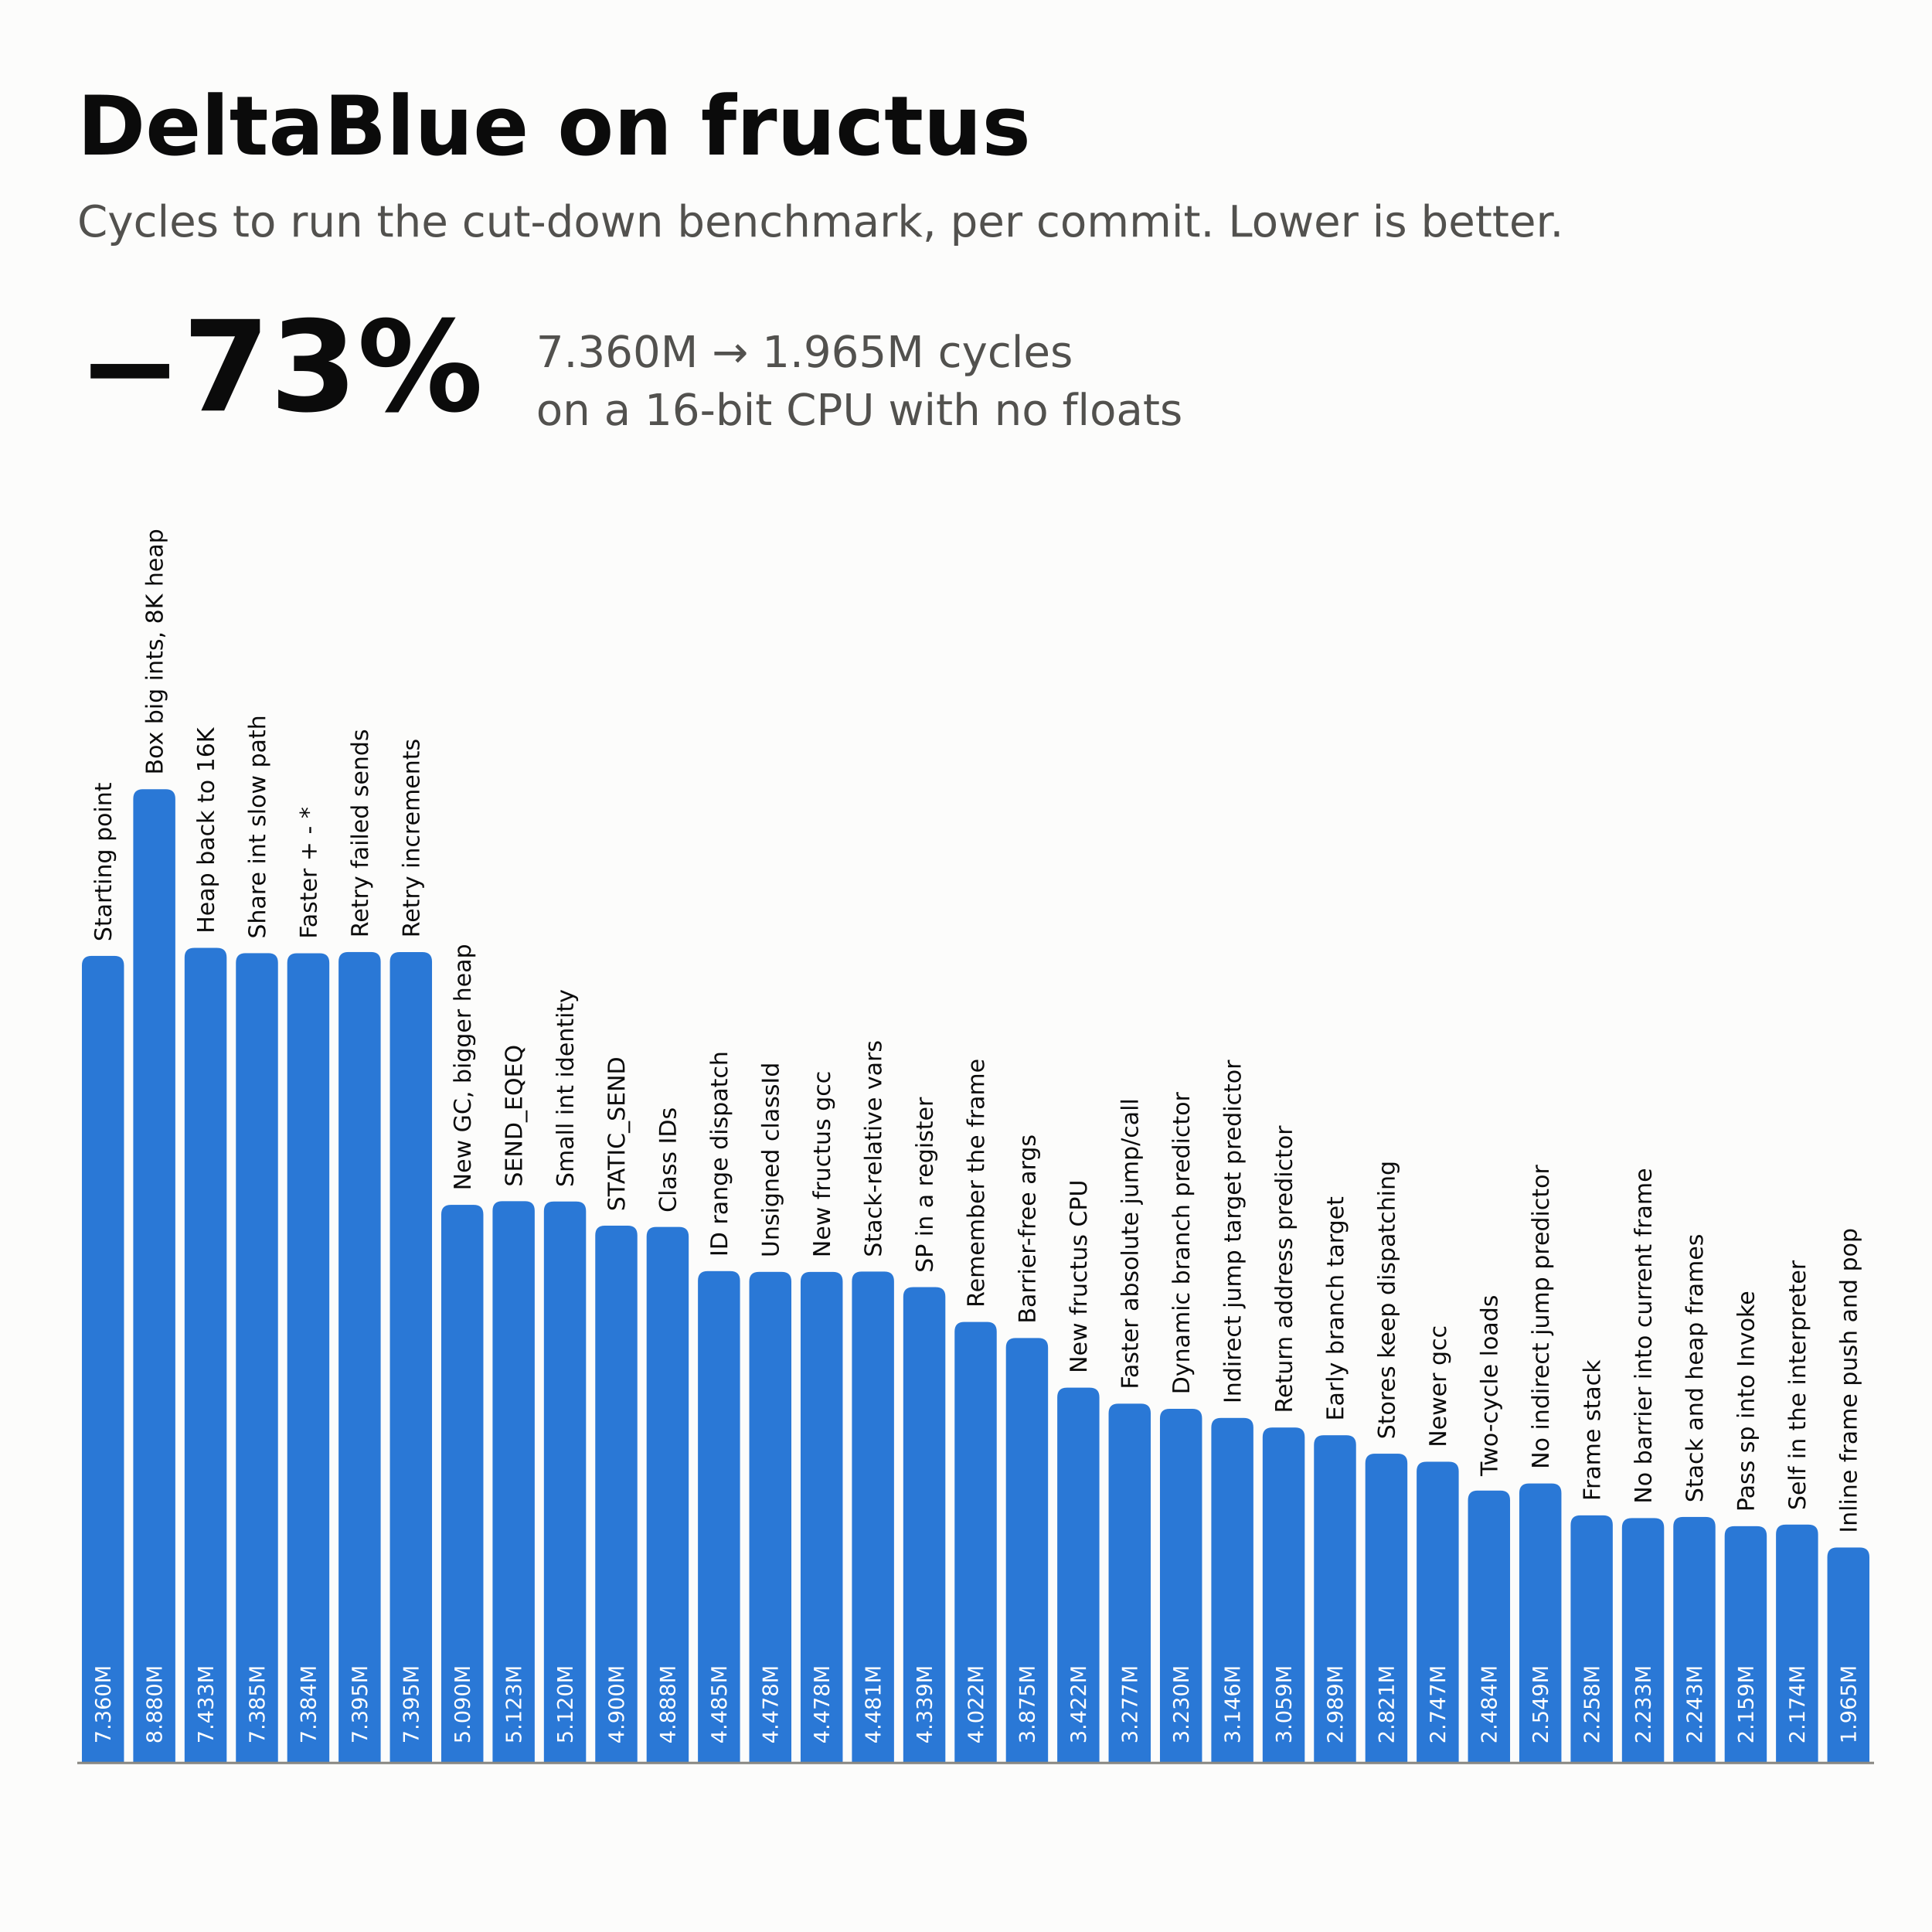
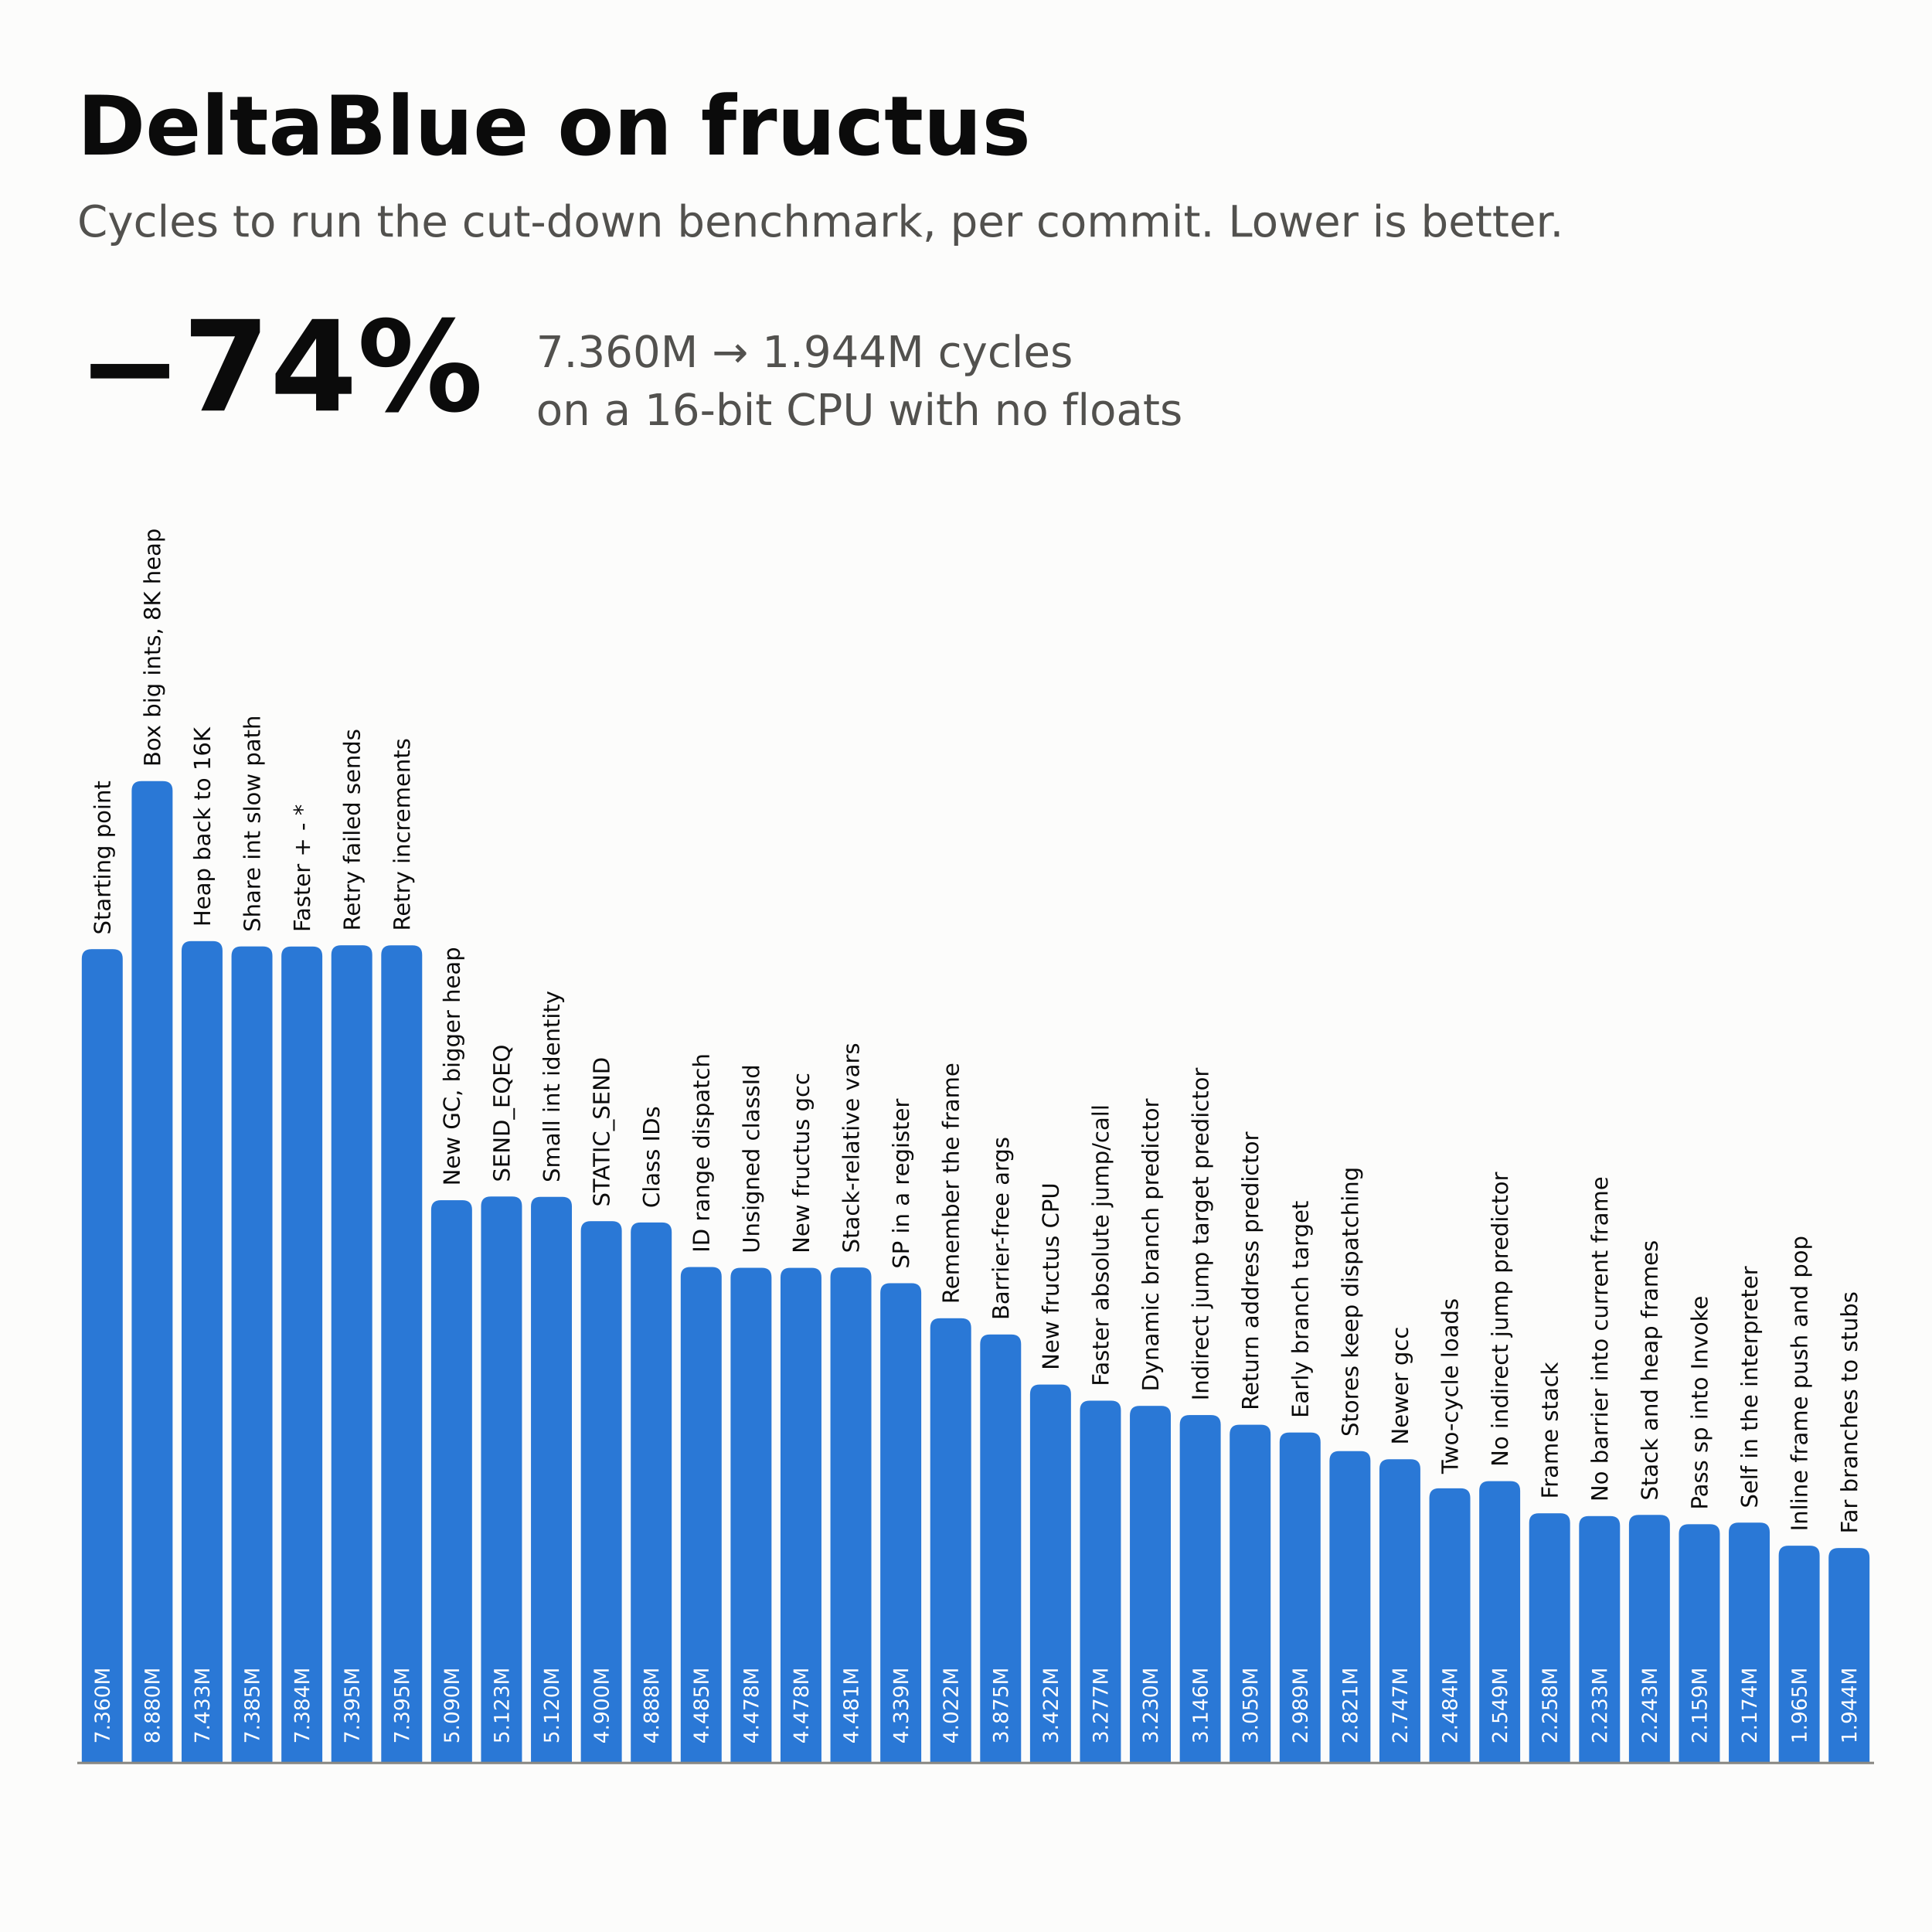
<svg xmlns="http://www.w3.org/2000/svg" width="800" height="800" viewBox="0 0 800 800" font-family="'DejaVu Sans', 'Liberation Sans', sans-serif">
  <rect width="800" height="800" fill="#fcfcfb" />
  <text x="32" y="64" font-size="34" font-weight="bold" fill="#0b0b0b">DeltaBlue on fructus</text>
  <text x="32" y="98" font-size="18" fill="#52514e">Cycles to run the cut-down benchmark, per commit. Lower is better.</text>
-   <text x="32" y="170" font-size="52" font-weight="bold" fill="#0b0b0b">−73%</text>
-   <text x="222" y="152" font-size="18" fill="#52514e">7.360M → 1.965M cycles</text>
+   <text x="32" y="170" font-size="52" font-weight="bold" fill="#0b0b0b">−74%</text>
+   <text x="222" y="152" font-size="18" fill="#52514e">7.360M → 1.944M cycles</text>
  <text x="222" y="176" font-size="18" fill="#52514e">on a 16-bit CPU with no floats</text>
-   <path d="M33.913,730 V399.813 Q33.913,395.813 37.913,395.813 H47.344 Q51.344,395.813 51.344,399.813 V730 Z" fill="#2a78d6" />
-   <text transform="translate(45.76613,722) rotate(-90)" font-size="8.715" fill="#ffffff">7.360M</text>
-   <text transform="translate(46.07988,389.8128) rotate(-90)" font-size="9.6" fill="#0b0b0b">Starting point</text>
-   <path d="M55.17,730 V330.796 Q55.17,326.796 59.17,326.796 H68.601 Q72.601,326.796 72.601,330.796 V730 Z" fill="#2a78d6" />
-   <text transform="translate(67.02327,722) rotate(-90)" font-size="8.715" fill="#ffffff">8.880M</text>
-   <text transform="translate(67.33702,320.7958) rotate(-90)" font-size="9.6" fill="#0b0b0b">Box big ints, 8K heap</text>
-   <path d="M76.427,730 V396.498 Q76.427,392.498 80.427,392.498 H89.858 Q93.858,392.498 93.858,396.498 V730 Z" fill="#2a78d6" />
-   <text transform="translate(88.28041,722) rotate(-90)" font-size="8.715" fill="#ffffff">7.433M</text>
-   <text transform="translate(88.59417,386.4981) rotate(-90)" font-size="9.6" fill="#0b0b0b">Heap back to 16K</text>
-   <path d="M97.685,730 V398.678 Q97.685,394.678 101.685,394.678 H111.115 Q115.115,394.678 115.115,398.678 V730 Z" fill="#2a78d6" />
-   <text transform="translate(109.5376,722) rotate(-90)" font-size="8.715" fill="#ffffff">7.385M</text>
-   <text transform="translate(109.8513,388.6776) rotate(-90)" font-size="9.6" fill="#0b0b0b">Share int slow path</text>
-   <path d="M118.942,730 V398.723 Q118.942,394.723 122.942,394.723 H132.373 Q136.373,394.723 136.373,398.723 V730 Z" fill="#2a78d6" />
-   <text transform="translate(130.7947,722) rotate(-90)" font-size="8.715" fill="#ffffff">7.384M</text>
-   <text transform="translate(131.1085,388.723) rotate(-90)" font-size="9.6" fill="#0b0b0b">Faster + - *</text>
-   <path d="M140.199,730 V398.214 Q140.199,394.214 144.199,394.214 H153.63 Q157.63,394.214 157.63,398.214 V730 Z" fill="#2a78d6" />
-   <text transform="translate(152.0518,722) rotate(-90)" font-size="8.715" fill="#ffffff">7.395M</text>
-   <text transform="translate(152.3656,388.2142) rotate(-90)" font-size="9.6" fill="#0b0b0b">Retry failed sends</text>
-   <path d="M161.456,730 V398.236 Q161.456,394.236 165.456,394.236 H174.887 Q178.887,394.236 178.887,398.236 V730 Z" fill="#2a78d6" />
-   <text transform="translate(173.309,722) rotate(-90)" font-size="8.715" fill="#ffffff">7.395M</text>
-   <text transform="translate(173.6227,388.2365) rotate(-90)" font-size="9.6" fill="#0b0b0b">Retry increments</text>
-   <path d="M182.713,730 V502.902 Q182.713,498.902 186.713,498.902 H196.144 Q200.144,498.902 200.144,502.902 V730 Z" fill="#2a78d6" />
-   <text transform="translate(194.5661,722) rotate(-90)" font-size="8.715" fill="#ffffff">5.090M</text>
-   <text transform="translate(194.8799,492.9019) rotate(-90)" font-size="9.6" fill="#0b0b0b">New GC, bigger heap</text>
-   <path d="M203.97,730 V501.382 Q203.97,497.382 207.97,497.382 H217.401 Q221.401,497.382 221.401,501.382 V730 Z" fill="#2a78d6" />
-   <text transform="translate(215.8233,722) rotate(-90)" font-size="8.715" fill="#ffffff">5.123M</text>
-   <text transform="translate(216.137,491.3824) rotate(-90)" font-size="9.6" fill="#0b0b0b">SEND_EQEQ</text>
-   <path d="M225.227,730 V501.522 Q225.227,497.522 229.227,497.522 H238.658 Q242.658,497.522 242.658,501.522 V730 Z" fill="#2a78d6" />
-   <text transform="translate(237.0804,722) rotate(-90)" font-size="8.715" fill="#ffffff">5.120M</text>
-   <text transform="translate(237.3942,491.5219) rotate(-90)" font-size="9.6" fill="#0b0b0b">Small int identity</text>
-   <path d="M246.485,730 V511.511 Q246.485,507.511 250.485,507.511 H259.915 Q263.915,507.511 263.915,511.511 V730 Z" fill="#2a78d6" />
-   <text transform="translate(258.3376,722) rotate(-90)" font-size="8.715" fill="#ffffff">4.900M</text>
-   <text transform="translate(258.6513,501.5112) rotate(-90)" font-size="9.6" fill="#0b0b0b">STATIC_SEND</text>
-   <path d="M267.742,730 V512.045 Q267.742,508.045 271.742,508.045 H281.173 Q285.173,508.045 285.173,512.045 V730 Z" fill="#2a78d6" />
-   <text transform="translate(279.5947,722) rotate(-90)" font-size="8.715" fill="#ffffff">4.888M</text>
-   <text transform="translate(279.9085,502.0452) rotate(-90)" font-size="9.6" fill="#0b0b0b">Class IDs</text>
-   <path d="M288.999,730 V530.336 Q288.999,526.336 292.999,526.336 H302.43 Q306.43,526.336 306.43,530.336 V730 Z" fill="#2a78d6" />
-   <text transform="translate(300.8518,722) rotate(-90)" font-size="8.715" fill="#ffffff">4.485M</text>
-   <text transform="translate(301.1656,520.336) rotate(-90)" font-size="9.6" fill="#0b0b0b">ID range dispatch</text>
-   <path d="M310.256,730 V530.662 Q310.256,526.662 314.256,526.662 H323.687 Q327.687,526.662 327.687,530.662 V730 Z" fill="#2a78d6" />
-   <text transform="translate(322.109,722) rotate(-90)" font-size="8.715" fill="#ffffff">4.478M</text>
-   <text transform="translate(322.4227,520.6618) rotate(-90)" font-size="9.6" fill="#0b0b0b">Unsigned classId</text>
-   <path d="M331.513,730 V530.675 Q331.513,526.675 335.513,526.675 H344.944 Q348.944,526.675 348.944,530.675 V730 Z" fill="#2a78d6" />
-   <text transform="translate(343.3661,722) rotate(-90)" font-size="8.715" fill="#ffffff">4.478M</text>
-   <text transform="translate(343.6799,520.6747) rotate(-90)" font-size="9.6" fill="#0b0b0b">New fructus gcc</text>
-   <path d="M352.77,730 V530.526 Q352.77,526.526 356.77,526.526 H366.201 Q370.201,526.526 370.201,530.526 V730 Z" fill="#2a78d6" />
-   <text transform="translate(364.6233,722) rotate(-90)" font-size="8.715" fill="#ffffff">4.481M</text>
-   <text transform="translate(364.937,520.526) rotate(-90)" font-size="9.6" fill="#0b0b0b">Stack-relative vars</text>
-   <path d="M374.027,730 V536.98 Q374.027,532.98 378.027,532.98 H387.458 Q391.458,532.98 391.458,536.98 V730 Z" fill="#2a78d6" />
-   <text transform="translate(385.8804,722) rotate(-90)" font-size="8.715" fill="#ffffff">4.339M</text>
-   <text transform="translate(386.1942,526.9799) rotate(-90)" font-size="9.6" fill="#0b0b0b">SP in a register</text>
-   <path d="M395.285,730 V551.386 Q395.285,547.386 399.285,547.386 H408.715 Q412.715,547.386 412.715,551.386 V730 Z" fill="#2a78d6" />
-   <text transform="translate(407.1376,722) rotate(-90)" font-size="8.715" fill="#ffffff">4.022M</text>
-   <text transform="translate(407.4513,541.3857) rotate(-90)" font-size="9.6" fill="#0b0b0b">Remember the frame</text>
-   <path d="M416.542,730 V558.043 Q416.542,554.043 420.542,554.043 H429.973 Q433.973,554.043 433.973,558.043 V730 Z" fill="#2a78d6" />
-   <text transform="translate(428.3947,722) rotate(-90)" font-size="8.715" fill="#ffffff">3.875M</text>
-   <text transform="translate(428.7085,548.0432) rotate(-90)" font-size="9.6" fill="#0b0b0b">Barrier-free args</text>
-   <path d="M437.799,730 V578.6 Q437.799,574.6 441.799,574.6 H451.23 Q455.23,574.6 455.23,578.6 V730 Z" fill="#2a78d6" />
-   <text transform="translate(449.6518,722) rotate(-90)" font-size="8.715" fill="#ffffff">3.422M</text>
-   <text transform="translate(449.9656,568.6003) rotate(-90)" font-size="9.6" fill="#0b0b0b">New fructus CPU</text>
-   <path d="M459.056,730 V585.226 Q459.056,581.226 463.056,581.226 H472.487 Q476.487,581.226 476.487,585.226 V730 Z" fill="#2a78d6" />
-   <text transform="translate(470.909,722) rotate(-90)" font-size="8.715" fill="#ffffff">3.277M</text>
-   <text transform="translate(471.2227,575.2262) rotate(-90)" font-size="9.6" fill="#0b0b0b">Faster absolute jump/call</text>
-   <path d="M480.313,730 V587.359 Q480.313,583.359 484.313,583.359 H493.744 Q497.744,583.359 497.744,587.359 V730 Z" fill="#2a78d6" />
-   <text transform="translate(492.1661,722) rotate(-90)" font-size="8.715" fill="#ffffff">3.230M</text>
-   <text transform="translate(492.4799,577.3585) rotate(-90)" font-size="9.6" fill="#0b0b0b">Dynamic branch predictor</text>
-   <path d="M501.57,730 V591.134 Q501.57,587.134 505.57,587.134 H515.001 Q519.001,587.134 519.001,591.134 V730 Z" fill="#2a78d6" />
-   <text transform="translate(513.4233,722) rotate(-90)" font-size="8.715" fill="#ffffff">3.146M</text>
-   <text transform="translate(513.737,581.1339) rotate(-90)" font-size="9.6" fill="#0b0b0b">Indirect jump target predictor</text>
-   <path d="M522.827,730 V595.103 Q522.827,591.103 526.827,591.103 H536.258 Q540.258,591.103 540.258,595.103 V730 Z" fill="#2a78d6" />
-   <text transform="translate(534.6804,722) rotate(-90)" font-size="8.715" fill="#ffffff">3.059M</text>
-   <text transform="translate(534.9942,585.1029) rotate(-90)" font-size="9.6" fill="#0b0b0b">Return address predictor</text>
-   <path d="M544.085,730 V598.304 Q544.085,594.304 548.085,594.304 H557.515 Q561.515,594.304 561.515,598.304 V730 Z" fill="#2a78d6" />
-   <text transform="translate(555.9376,722) rotate(-90)" font-size="8.715" fill="#ffffff">2.989M</text>
-   <text transform="translate(556.2513,588.3036) rotate(-90)" font-size="9.6" fill="#0b0b0b">Early branch target</text>
-   <path d="M565.342,730 V605.931 Q565.342,601.931 569.342,601.931 H578.773 Q582.773,601.931 582.773,605.931 V730 Z" fill="#2a78d6" />
-   <text transform="translate(577.1947,722) rotate(-90)" font-size="8.715" fill="#ffffff">2.821M</text>
-   <text transform="translate(577.5085,595.9308) rotate(-90)" font-size="9.6" fill="#0b0b0b">Stores keep dispatching</text>
-   <path d="M586.599,730 V609.279 Q586.599,605.279 590.599,605.279 H600.03 Q604.03,605.279 604.03,609.279 V730 Z" fill="#2a78d6" />
-   <text transform="translate(598.4518,722) rotate(-90)" font-size="8.715" fill="#ffffff">2.747M</text>
-   <text transform="translate(598.7656,599.2793) rotate(-90)" font-size="9.6" fill="#0b0b0b">Newer gcc</text>
-   <path d="M607.856,730 V621.207 Q607.856,617.207 611.856,617.207 H621.287 Q625.287,617.207 625.287,621.207 V730 Z" fill="#2a78d6" />
-   <text transform="translate(619.709,722) rotate(-90)" font-size="8.715" fill="#ffffff">2.484M</text>
-   <text transform="translate(620.0227,611.207) rotate(-90)" font-size="9.6" fill="#0b0b0b">Two-cycle loads</text>
-   <path d="M629.113,730 V618.27 Q629.113,614.27 633.113,614.27 H642.544 Q646.544,614.27 646.544,618.27 V730 Z" fill="#2a78d6" />
-   <text transform="translate(640.9661,722) rotate(-90)" font-size="8.715" fill="#ffffff">2.549M</text>
-   <text transform="translate(641.2799,608.2701) rotate(-90)" font-size="9.6" fill="#0b0b0b">No indirect jump predictor</text>
-   <path d="M650.37,730 V631.47 Q650.37,627.47 654.37,627.47 H663.801 Q667.801,627.47 667.801,631.47 V730 Z" fill="#2a78d6" />
-   <text transform="translate(662.2233,722) rotate(-90)" font-size="8.715" fill="#ffffff">2.258M</text>
-   <text transform="translate(662.537,621.4702) rotate(-90)" font-size="9.6" fill="#0b0b0b">Frame stack</text>
-   <path d="M671.627,730 V632.614 Q671.627,628.614 675.627,628.614 H685.058 Q689.058,628.614 689.058,632.614 V730 Z" fill="#2a78d6" />
-   <text transform="translate(683.4804,722) rotate(-90)" font-size="8.715" fill="#ffffff">2.233M</text>
-   <text transform="translate(683.7942,622.6139) rotate(-90)" font-size="9.6" fill="#0b0b0b">No barrier into current frame</text>
-   <path d="M692.885,730 V632.135 Q692.885,628.135 696.885,628.135 H706.315 Q710.315,628.135 710.315,632.135 V730 Z" fill="#2a78d6" />
-   <text transform="translate(704.7376,722) rotate(-90)" font-size="8.715" fill="#ffffff">2.243M</text>
-   <text transform="translate(705.0513,622.1352) rotate(-90)" font-size="9.6" fill="#0b0b0b">Stack and heap frames</text>
-   <path d="M714.142,730 V635.96 Q714.142,631.96 718.142,631.96 H727.573 Q731.573,631.96 731.573,635.96 V730 Z" fill="#2a78d6" />
-   <text transform="translate(725.9947,722) rotate(-90)" font-size="8.715" fill="#ffffff">2.159M</text>
-   <text transform="translate(726.3085,625.9603) rotate(-90)" font-size="9.6" fill="#0b0b0b">Pass sp into Invoke</text>
-   <path d="M735.399,730 V635.303 Q735.399,631.303 739.399,631.303 H748.83 Q752.83,631.303 752.83,635.303 V730 Z" fill="#2a78d6" />
-   <text transform="translate(747.2518,722) rotate(-90)" font-size="8.715" fill="#ffffff">2.174M</text>
-   <text transform="translate(747.5656,625.3026) rotate(-90)" font-size="9.6" fill="#0b0b0b">Self in the interpreter</text>
-   <path d="M756.656,730 V644.783 Q756.656,640.783 760.656,640.783 H770.087 Q774.087,640.783 774.087,644.783 V730 Z" fill="#2a78d6" />
-   <text transform="translate(768.509,722) rotate(-90)" font-size="8.715" fill="#ffffff">1.965M</text>
-   <text transform="translate(768.8227,634.7826) rotate(-90)" font-size="9.6" fill="#0b0b0b">Inline frame push and pop</text>
+   <path d="M33.86,730 V397.032 Q33.86,393.032 37.86,393.032 H46.807 Q50.807,393.032 50.807,397.032 V730 Z" fill="#2a78d6" />
+   <text transform="translate(45.38373,722) rotate(-90)" font-size="8.473" fill="#ffffff">7.360M</text>
+   <text transform="translate(45.68877,387.0317) rotate(-90)" font-size="9.3" fill="#0b0b0b">Starting point</text>
+   <path d="M54.527,730 V327.44 Q54.527,323.44 58.527,323.44 H67.473 Q71.473,323.44 71.473,327.44 V730 Z" fill="#2a78d6" />
+   <text transform="translate(66.0504,722) rotate(-90)" font-size="8.473" fill="#ffffff">8.880M</text>
+   <text transform="translate(66.35544,317.4404) rotate(-90)" font-size="9.3" fill="#0b0b0b">Box big ints, 8K heap</text>
+   <path d="M75.193,730 V393.689 Q75.193,389.689 79.193,389.689 H88.14 Q92.14,389.689 92.14,393.689 V730 Z" fill="#2a78d6" />
+   <text transform="translate(86.71707,722) rotate(-90)" font-size="8.473" fill="#ffffff">7.433M</text>
+   <text transform="translate(87.02211,383.6895) rotate(-90)" font-size="9.3" fill="#0b0b0b">Heap back to 16K</text>
+   <path d="M95.86,730 V395.887 Q95.86,391.887 99.86,391.887 H108.807 Q112.807,391.887 112.807,395.887 V730 Z" fill="#2a78d6" />
+   <text transform="translate(107.3837,722) rotate(-90)" font-size="8.473" fill="#ffffff">7.385M</text>
+   <text transform="translate(107.6888,385.8871) rotate(-90)" font-size="9.3" fill="#0b0b0b">Share int slow path</text>
+   <path d="M116.527,730 V395.933 Q116.527,391.933 120.527,391.933 H129.473 Q133.473,391.933 133.473,395.933 V730 Z" fill="#2a78d6" />
+   <text transform="translate(128.0504,722) rotate(-90)" font-size="8.473" fill="#ffffff">7.384M</text>
+   <text transform="translate(128.3554,385.9329) rotate(-90)" font-size="9.3" fill="#0b0b0b">Faster + - *</text>
+   <path d="M137.193,730 V395.42 Q137.193,391.42 141.193,391.42 H150.14 Q154.14,391.42 154.14,395.42 V730 Z" fill="#2a78d6" />
+   <text transform="translate(148.7171,722) rotate(-90)" font-size="8.473" fill="#ffffff">7.395M</text>
+   <text transform="translate(149.0221,385.4198) rotate(-90)" font-size="9.3" fill="#0b0b0b">Retry failed sends</text>
+   <path d="M157.86,730 V395.442 Q157.86,391.442 161.86,391.442 H170.807 Q174.807,391.442 174.807,395.442 V730 Z" fill="#2a78d6" />
+   <text transform="translate(169.3837,722) rotate(-90)" font-size="8.473" fill="#ffffff">7.395M</text>
+   <text transform="translate(169.6888,385.4423) rotate(-90)" font-size="9.3" fill="#0b0b0b">Retry increments</text>
+   <path d="M178.527,730 V500.979 Q178.527,496.979 182.527,496.979 H191.473 Q195.473,496.979 195.473,500.979 V730 Z" fill="#2a78d6" />
+   <text transform="translate(190.0504,722) rotate(-90)" font-size="8.473" fill="#ffffff">5.090M</text>
+   <text transform="translate(190.3554,490.9787) rotate(-90)" font-size="9.3" fill="#0b0b0b">New GC, bigger heap</text>
+   <path d="M199.193,730 V499.447 Q199.193,495.447 203.193,495.447 H212.14 Q216.14,495.447 216.14,499.447 V730 Z" fill="#2a78d6" />
+   <text transform="translate(210.7171,722) rotate(-90)" font-size="8.473" fill="#ffffff">5.123M</text>
+   <text transform="translate(211.0221,489.4465) rotate(-90)" font-size="9.3" fill="#0b0b0b">SEND_EQEQ</text>
+   <path d="M219.86,730 V499.587 Q219.86,495.587 223.86,495.587 H232.807 Q236.807,495.587 236.807,499.587 V730 Z" fill="#2a78d6" />
+   <text transform="translate(231.3837,722) rotate(-90)" font-size="8.473" fill="#ffffff">5.120M</text>
+   <text transform="translate(231.6888,489.5873) rotate(-90)" font-size="9.3" fill="#0b0b0b">Small int identity</text>
+   <path d="M240.527,730 V509.66 Q240.527,505.66 244.527,505.66 H253.473 Q257.473,505.66 257.473,509.66 V730 Z" fill="#2a78d6" />
+   <text transform="translate(252.0504,722) rotate(-90)" font-size="8.473" fill="#ffffff">4.900M</text>
+   <text transform="translate(252.3554,499.6597) rotate(-90)" font-size="9.3" fill="#0b0b0b">STATIC_SEND</text>
+   <path d="M261.193,730 V510.198 Q261.193,506.198 265.193,506.198 H274.14 Q278.14,506.198 278.14,510.198 V730 Z" fill="#2a78d6" />
+   <text transform="translate(272.7171,722) rotate(-90)" font-size="8.473" fill="#ffffff">4.888M</text>
+   <text transform="translate(273.0221,500.1981) rotate(-90)" font-size="9.3" fill="#0b0b0b">Class IDs</text>
+   <path d="M281.86,730 V528.641 Q281.86,524.641 285.86,524.641 H294.807 Q298.807,524.641 298.807,528.641 V730 Z" fill="#2a78d6" />
+   <text transform="translate(293.3837,722) rotate(-90)" font-size="8.473" fill="#ffffff">4.485M</text>
+   <text transform="translate(293.6888,518.6411) rotate(-90)" font-size="9.3" fill="#0b0b0b">ID range dispatch</text>
+   <path d="M302.527,730 V528.97 Q302.527,524.97 306.527,524.97 H315.473 Q319.473,524.97 319.473,528.97 V730 Z" fill="#2a78d6" />
+   <text transform="translate(314.0504,722) rotate(-90)" font-size="8.473" fill="#ffffff">4.478M</text>
+   <text transform="translate(314.3554,518.9697) rotate(-90)" font-size="9.3" fill="#0b0b0b">Unsigned classId</text>
+   <path d="M323.193,730 V528.983 Q323.193,524.983 327.193,524.983 H336.14 Q340.14,524.983 340.14,528.983 V730 Z" fill="#2a78d6" />
+   <text transform="translate(334.7171,722) rotate(-90)" font-size="8.473" fill="#ffffff">4.478M</text>
+   <text transform="translate(335.0221,518.9827) rotate(-90)" font-size="9.3" fill="#0b0b0b">New fructus gcc</text>
+   <path d="M343.86,730 V528.833 Q343.86,524.833 347.86,524.833 H356.807 Q360.807,524.833 360.807,528.833 V730 Z" fill="#2a78d6" />
+   <text transform="translate(355.3837,722) rotate(-90)" font-size="8.473" fill="#ffffff">4.481M</text>
+   <text transform="translate(355.6888,518.8327) rotate(-90)" font-size="9.3" fill="#0b0b0b">Stack-relative vars</text>
+   <path d="M364.527,730 V535.34 Q364.527,531.34 368.527,531.34 H377.473 Q381.473,531.34 381.473,535.34 V730 Z" fill="#2a78d6" />
+   <text transform="translate(376.0504,722) rotate(-90)" font-size="8.473" fill="#ffffff">4.339M</text>
+   <text transform="translate(376.3554,525.3403) rotate(-90)" font-size="9.3" fill="#0b0b0b">SP in a register</text>
+   <path d="M385.193,730 V549.866 Q385.193,545.866 389.193,545.866 H398.14 Q402.14,545.866 402.14,549.866 V730 Z" fill="#2a78d6" />
+   <text transform="translate(396.7171,722) rotate(-90)" font-size="8.473" fill="#ffffff">4.022M</text>
+   <text transform="translate(397.0221,539.866) rotate(-90)" font-size="9.3" fill="#0b0b0b">Remember the frame</text>
+   <path d="M405.86,730 V556.579 Q405.86,552.579 409.86,552.579 H418.807 Q422.807,552.579 422.807,556.579 V730 Z" fill="#2a78d6" />
+   <text transform="translate(417.3837,722) rotate(-90)" font-size="8.473" fill="#ffffff">3.875M</text>
+   <text transform="translate(417.6888,546.5789) rotate(-90)" font-size="9.3" fill="#0b0b0b">Barrier-free args</text>
+   <path d="M426.527,730 V577.307 Q426.527,573.307 430.527,573.307 H439.473 Q443.473,573.307 443.473,577.307 V730 Z" fill="#2a78d6" />
+   <text transform="translate(438.0504,722) rotate(-90)" font-size="8.473" fill="#ffffff">3.422M</text>
+   <text transform="translate(438.3554,567.307) rotate(-90)" font-size="9.3" fill="#0b0b0b">New fructus CPU</text>
+   <path d="M447.193,730 V583.988 Q447.193,579.988 451.193,579.988 H460.14 Q464.14,579.988 464.14,583.988 V730 Z" fill="#2a78d6" />
+   <text transform="translate(458.7171,722) rotate(-90)" font-size="8.473" fill="#ffffff">3.277M</text>
+   <text transform="translate(459.0221,573.9881) rotate(-90)" font-size="9.3" fill="#0b0b0b">Faster absolute jump/call</text>
+   <path d="M467.86,730 V586.138 Q467.86,582.138 471.86,582.138 H480.807 Q484.807,582.138 484.807,586.138 V730 Z" fill="#2a78d6" />
+   <text transform="translate(479.3837,722) rotate(-90)" font-size="8.473" fill="#ffffff">3.230M</text>
+   <text transform="translate(479.6888,576.1382) rotate(-90)" font-size="9.3" fill="#0b0b0b">Dynamic branch predictor</text>
+   <path d="M488.527,730 V589.945 Q488.527,585.945 492.527,585.945 H501.473 Q505.473,585.945 505.473,589.945 V730 Z" fill="#2a78d6" />
+   <text transform="translate(500.0504,722) rotate(-90)" font-size="8.473" fill="#ffffff">3.146M</text>
+   <text transform="translate(500.3554,579.945) rotate(-90)" font-size="9.3" fill="#0b0b0b">Indirect jump target predictor</text>
+   <path d="M509.193,730 V593.947 Q509.193,589.947 513.193,589.947 H522.14 Q526.14,589.947 526.14,593.947 V730 Z" fill="#2a78d6" />
+   <text transform="translate(520.7171,722) rotate(-90)" font-size="8.473" fill="#ffffff">3.059M</text>
+   <text transform="translate(521.0221,583.947) rotate(-90)" font-size="9.3" fill="#0b0b0b">Return address predictor</text>
+   <path d="M529.86,730 V597.174 Q529.86,593.174 533.86,593.174 H542.807 Q546.807,593.174 546.807,597.174 V730 Z" fill="#2a78d6" />
+   <text transform="translate(541.3837,722) rotate(-90)" font-size="8.473" fill="#ffffff">2.989M</text>
+   <text transform="translate(541.6888,587.1744) rotate(-90)" font-size="9.3" fill="#0b0b0b">Early branch target</text>
+   <path d="M550.527,730 V604.865 Q550.527,600.865 554.527,600.865 H563.473 Q567.473,600.865 567.473,604.865 V730 Z" fill="#2a78d6" />
+   <text transform="translate(562.0504,722) rotate(-90)" font-size="8.473" fill="#ffffff">2.821M</text>
+   <text transform="translate(562.3554,594.865) rotate(-90)" font-size="9.3" fill="#0b0b0b">Stores keep dispatching</text>
+   <path d="M571.193,730 V608.241 Q571.193,604.241 575.193,604.241 H584.14 Q588.14,604.241 588.14,608.241 V730 Z" fill="#2a78d6" />
+   <text transform="translate(582.7171,722) rotate(-90)" font-size="8.473" fill="#ffffff">2.747M</text>
+   <text transform="translate(583.0221,598.2414) rotate(-90)" font-size="9.3" fill="#0b0b0b">Newer gcc</text>
+   <path d="M591.86,730 V620.268 Q591.86,616.268 595.86,616.268 H604.807 Q608.807,616.268 608.807,620.268 V730 Z" fill="#2a78d6" />
+   <text transform="translate(603.3837,722) rotate(-90)" font-size="8.473" fill="#ffffff">2.484M</text>
+   <text transform="translate(603.6888,610.2683) rotate(-90)" font-size="9.3" fill="#0b0b0b">Two-cycle loads</text>
+   <path d="M612.527,730 V617.307 Q612.527,613.307 616.527,613.307 H625.473 Q629.473,613.307 629.473,617.307 V730 Z" fill="#2a78d6" />
+   <text transform="translate(624.0504,722) rotate(-90)" font-size="8.473" fill="#ffffff">2.549M</text>
+   <text transform="translate(624.3554,607.307) rotate(-90)" font-size="9.3" fill="#0b0b0b">No indirect jump predictor</text>
+   <path d="M633.193,730 V630.617 Q633.193,626.617 637.193,626.617 H646.14 Q650.14,626.617 650.14,630.617 V730 Z" fill="#2a78d6" />
+   <text transform="translate(644.7171,722) rotate(-90)" font-size="8.473" fill="#ffffff">2.258M</text>
+   <text transform="translate(645.0221,620.617) rotate(-90)" font-size="9.3" fill="#0b0b0b">Frame stack</text>
+   <path d="M653.86,730 V631.77 Q653.86,627.77 657.86,627.77 H666.807 Q670.807,627.77 670.807,631.77 V730 Z" fill="#2a78d6" />
+   <text transform="translate(665.3837,722) rotate(-90)" font-size="8.473" fill="#ffffff">2.233M</text>
+   <text transform="translate(665.6888,621.7701) rotate(-90)" font-size="9.3" fill="#0b0b0b">No barrier into current frame</text>
+   <path d="M674.527,730 V631.287 Q674.527,627.287 678.527,627.287 H687.473 Q691.473,627.287 691.473,631.287 V730 Z" fill="#2a78d6" />
+   <text transform="translate(686.0504,722) rotate(-90)" font-size="8.473" fill="#ffffff">2.243M</text>
+   <text transform="translate(686.3554,621.2875) rotate(-90)" font-size="9.3" fill="#0b0b0b">Stack and heap frames</text>
+   <path d="M695.193,730 V635.144 Q695.193,631.144 699.193,631.144 H708.14 Q712.14,631.144 712.14,635.144 V730 Z" fill="#2a78d6" />
+   <text transform="translate(706.7171,722) rotate(-90)" font-size="8.473" fill="#ffffff">2.159M</text>
+   <text transform="translate(707.0221,625.1444) rotate(-90)" font-size="9.3" fill="#0b0b0b">Pass sp into Invoke</text>
+   <path d="M715.86,730 V634.481 Q715.86,630.481 719.86,630.481 H728.807 Q732.807,630.481 732.807,634.481 V730 Z" fill="#2a78d6" />
+   <text transform="translate(727.3837,722) rotate(-90)" font-size="8.473" fill="#ffffff">2.174M</text>
+   <text transform="translate(727.6888,624.4813) rotate(-90)" font-size="9.3" fill="#0b0b0b">Self in the interpreter</text>
+   <path d="M736.527,730 V644.04 Q736.527,640.04 740.527,640.04 H749.473 Q753.473,640.04 753.473,644.04 V730 Z" fill="#2a78d6" />
+   <text transform="translate(748.0504,722) rotate(-90)" font-size="8.473" fill="#ffffff">1.965M</text>
+   <text transform="translate(748.3554,634.0401) rotate(-90)" font-size="9.3" fill="#0b0b0b">Inline frame push and pop</text>
+   <path d="M757.193,730 V645.012 Q757.193,641.012 761.193,641.012 H770.14 Q774.14,641.012 774.14,645.012 V730 Z" fill="#2a78d6" />
+   <text transform="translate(768.7171,722) rotate(-90)" font-size="8.473" fill="#ffffff">1.944M</text>
+   <text transform="translate(769.0221,635.0117) rotate(-90)" font-size="9.3" fill="#0b0b0b">Far branches to stubs</text>
  <line x1="32" x2="776" y1="730" y2="730" stroke="#8a8984" stroke-width="1" />
</svg>
